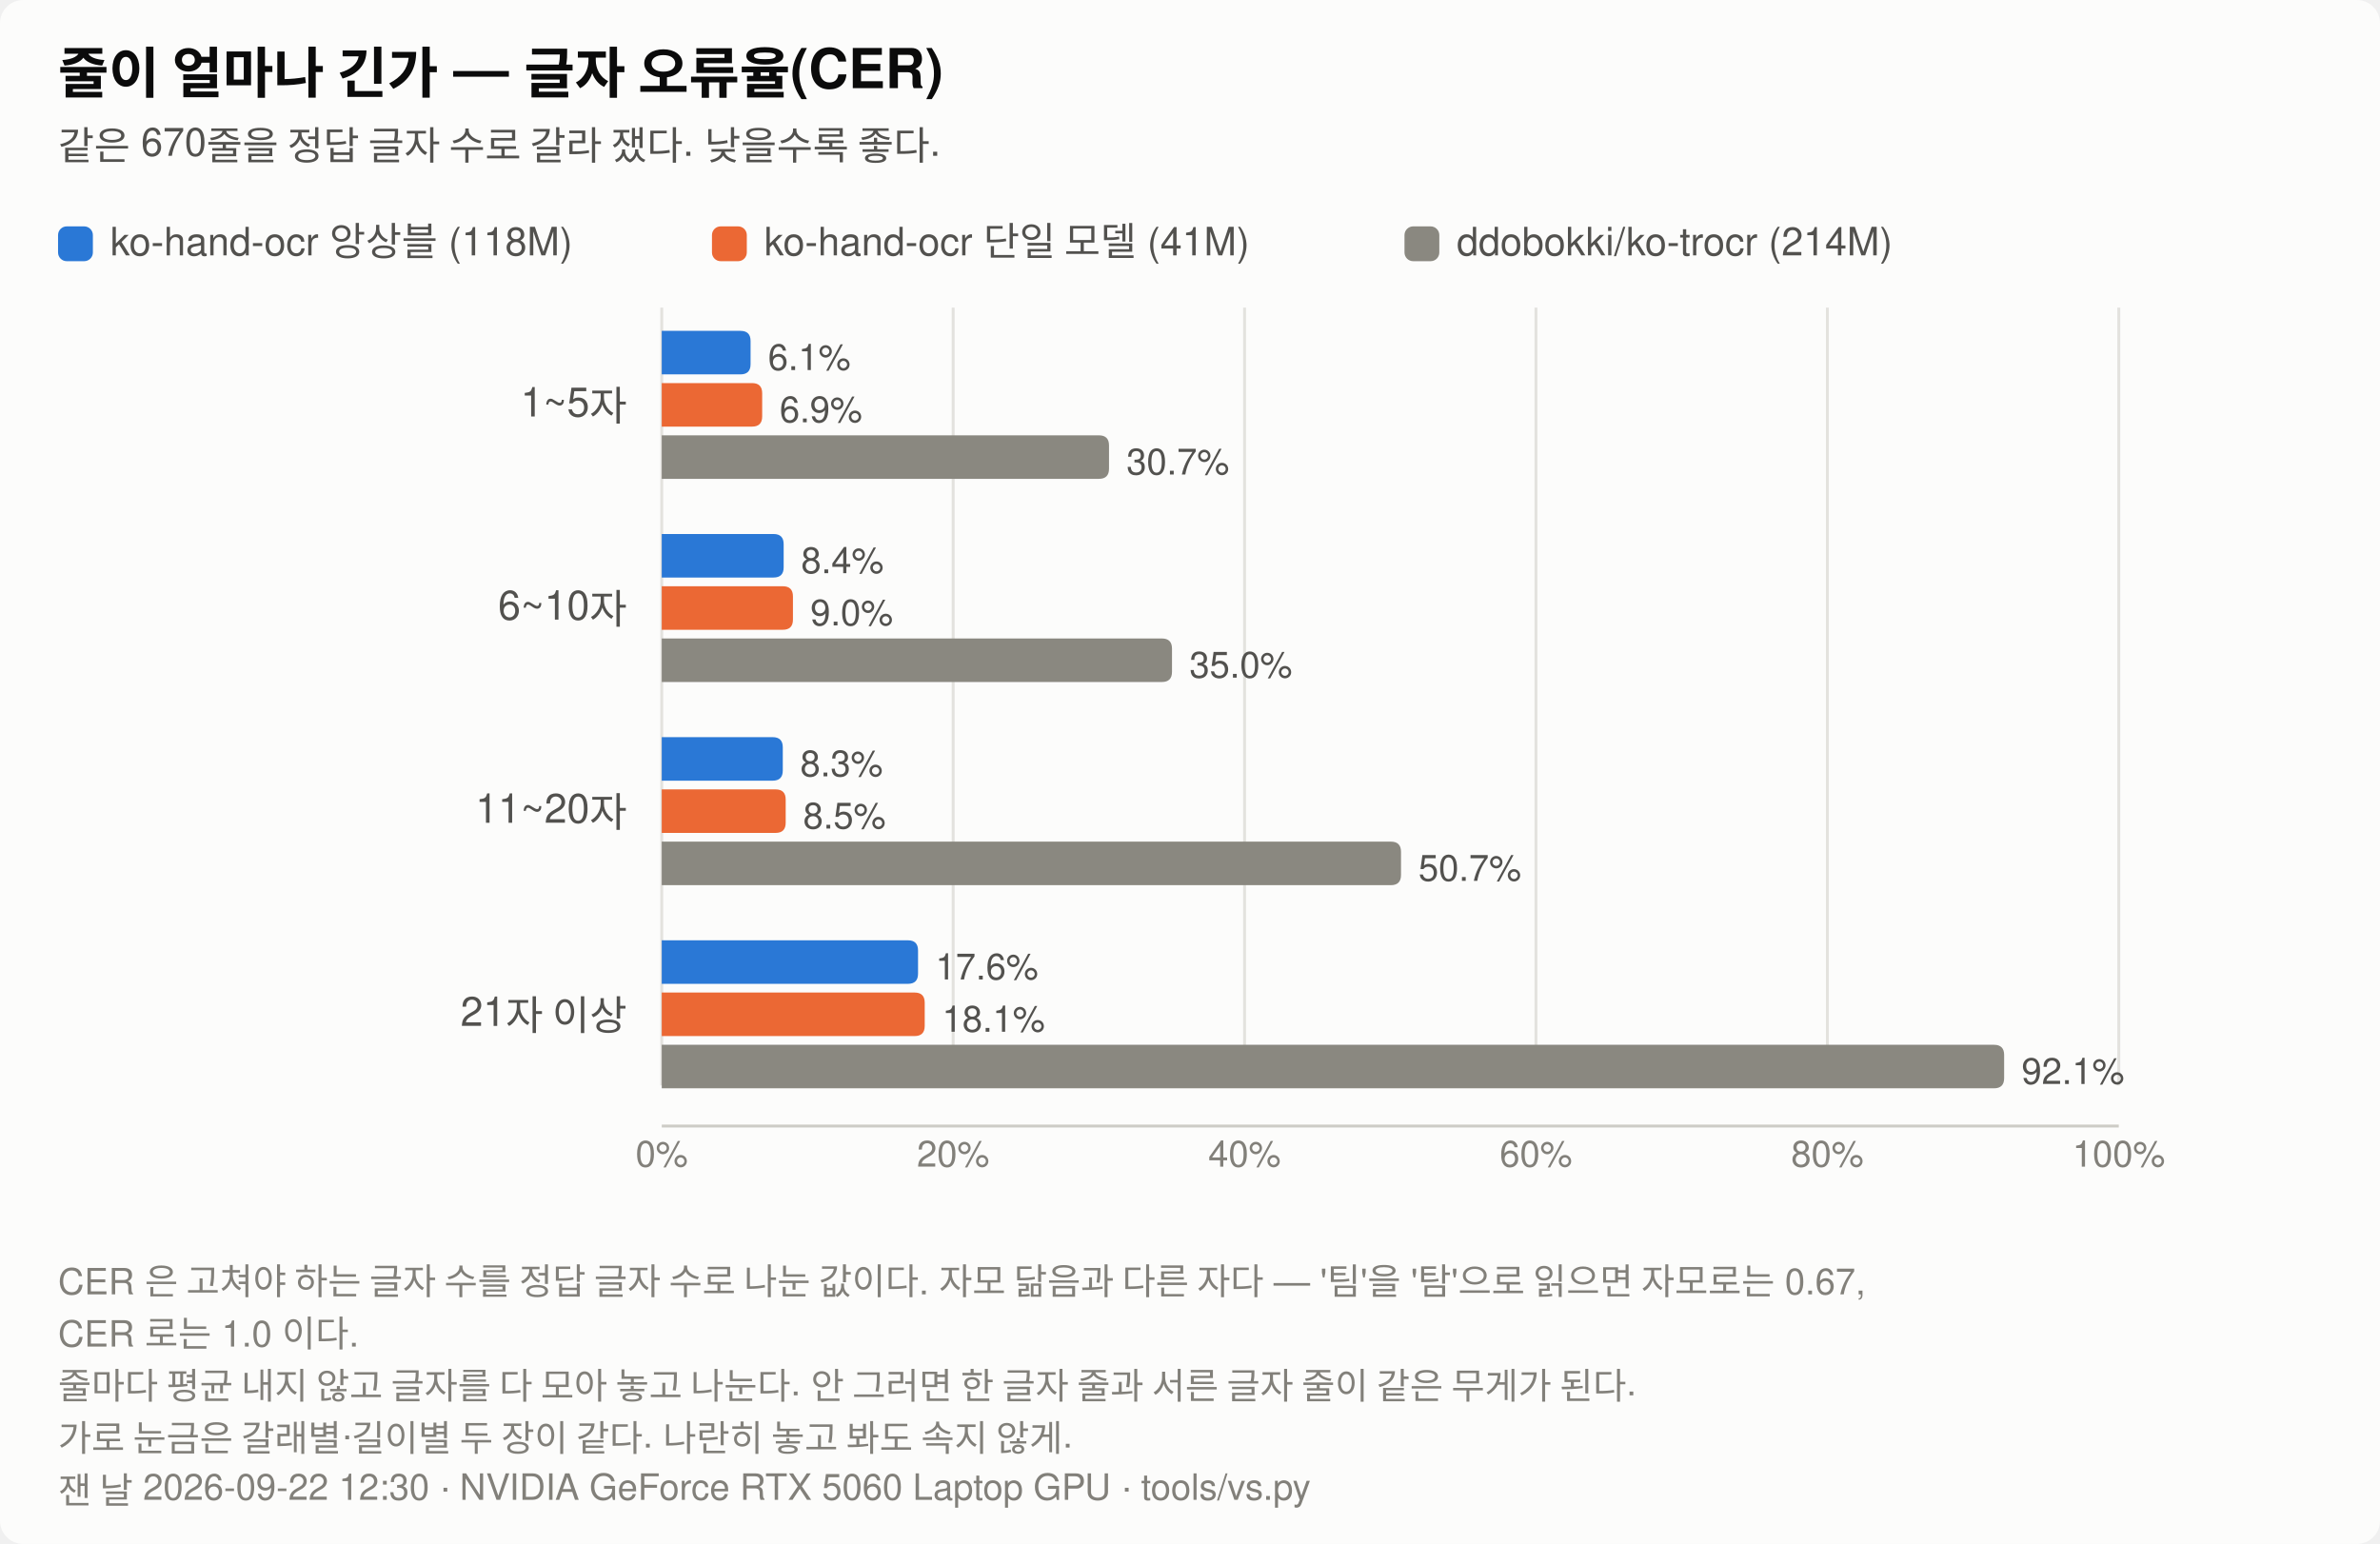
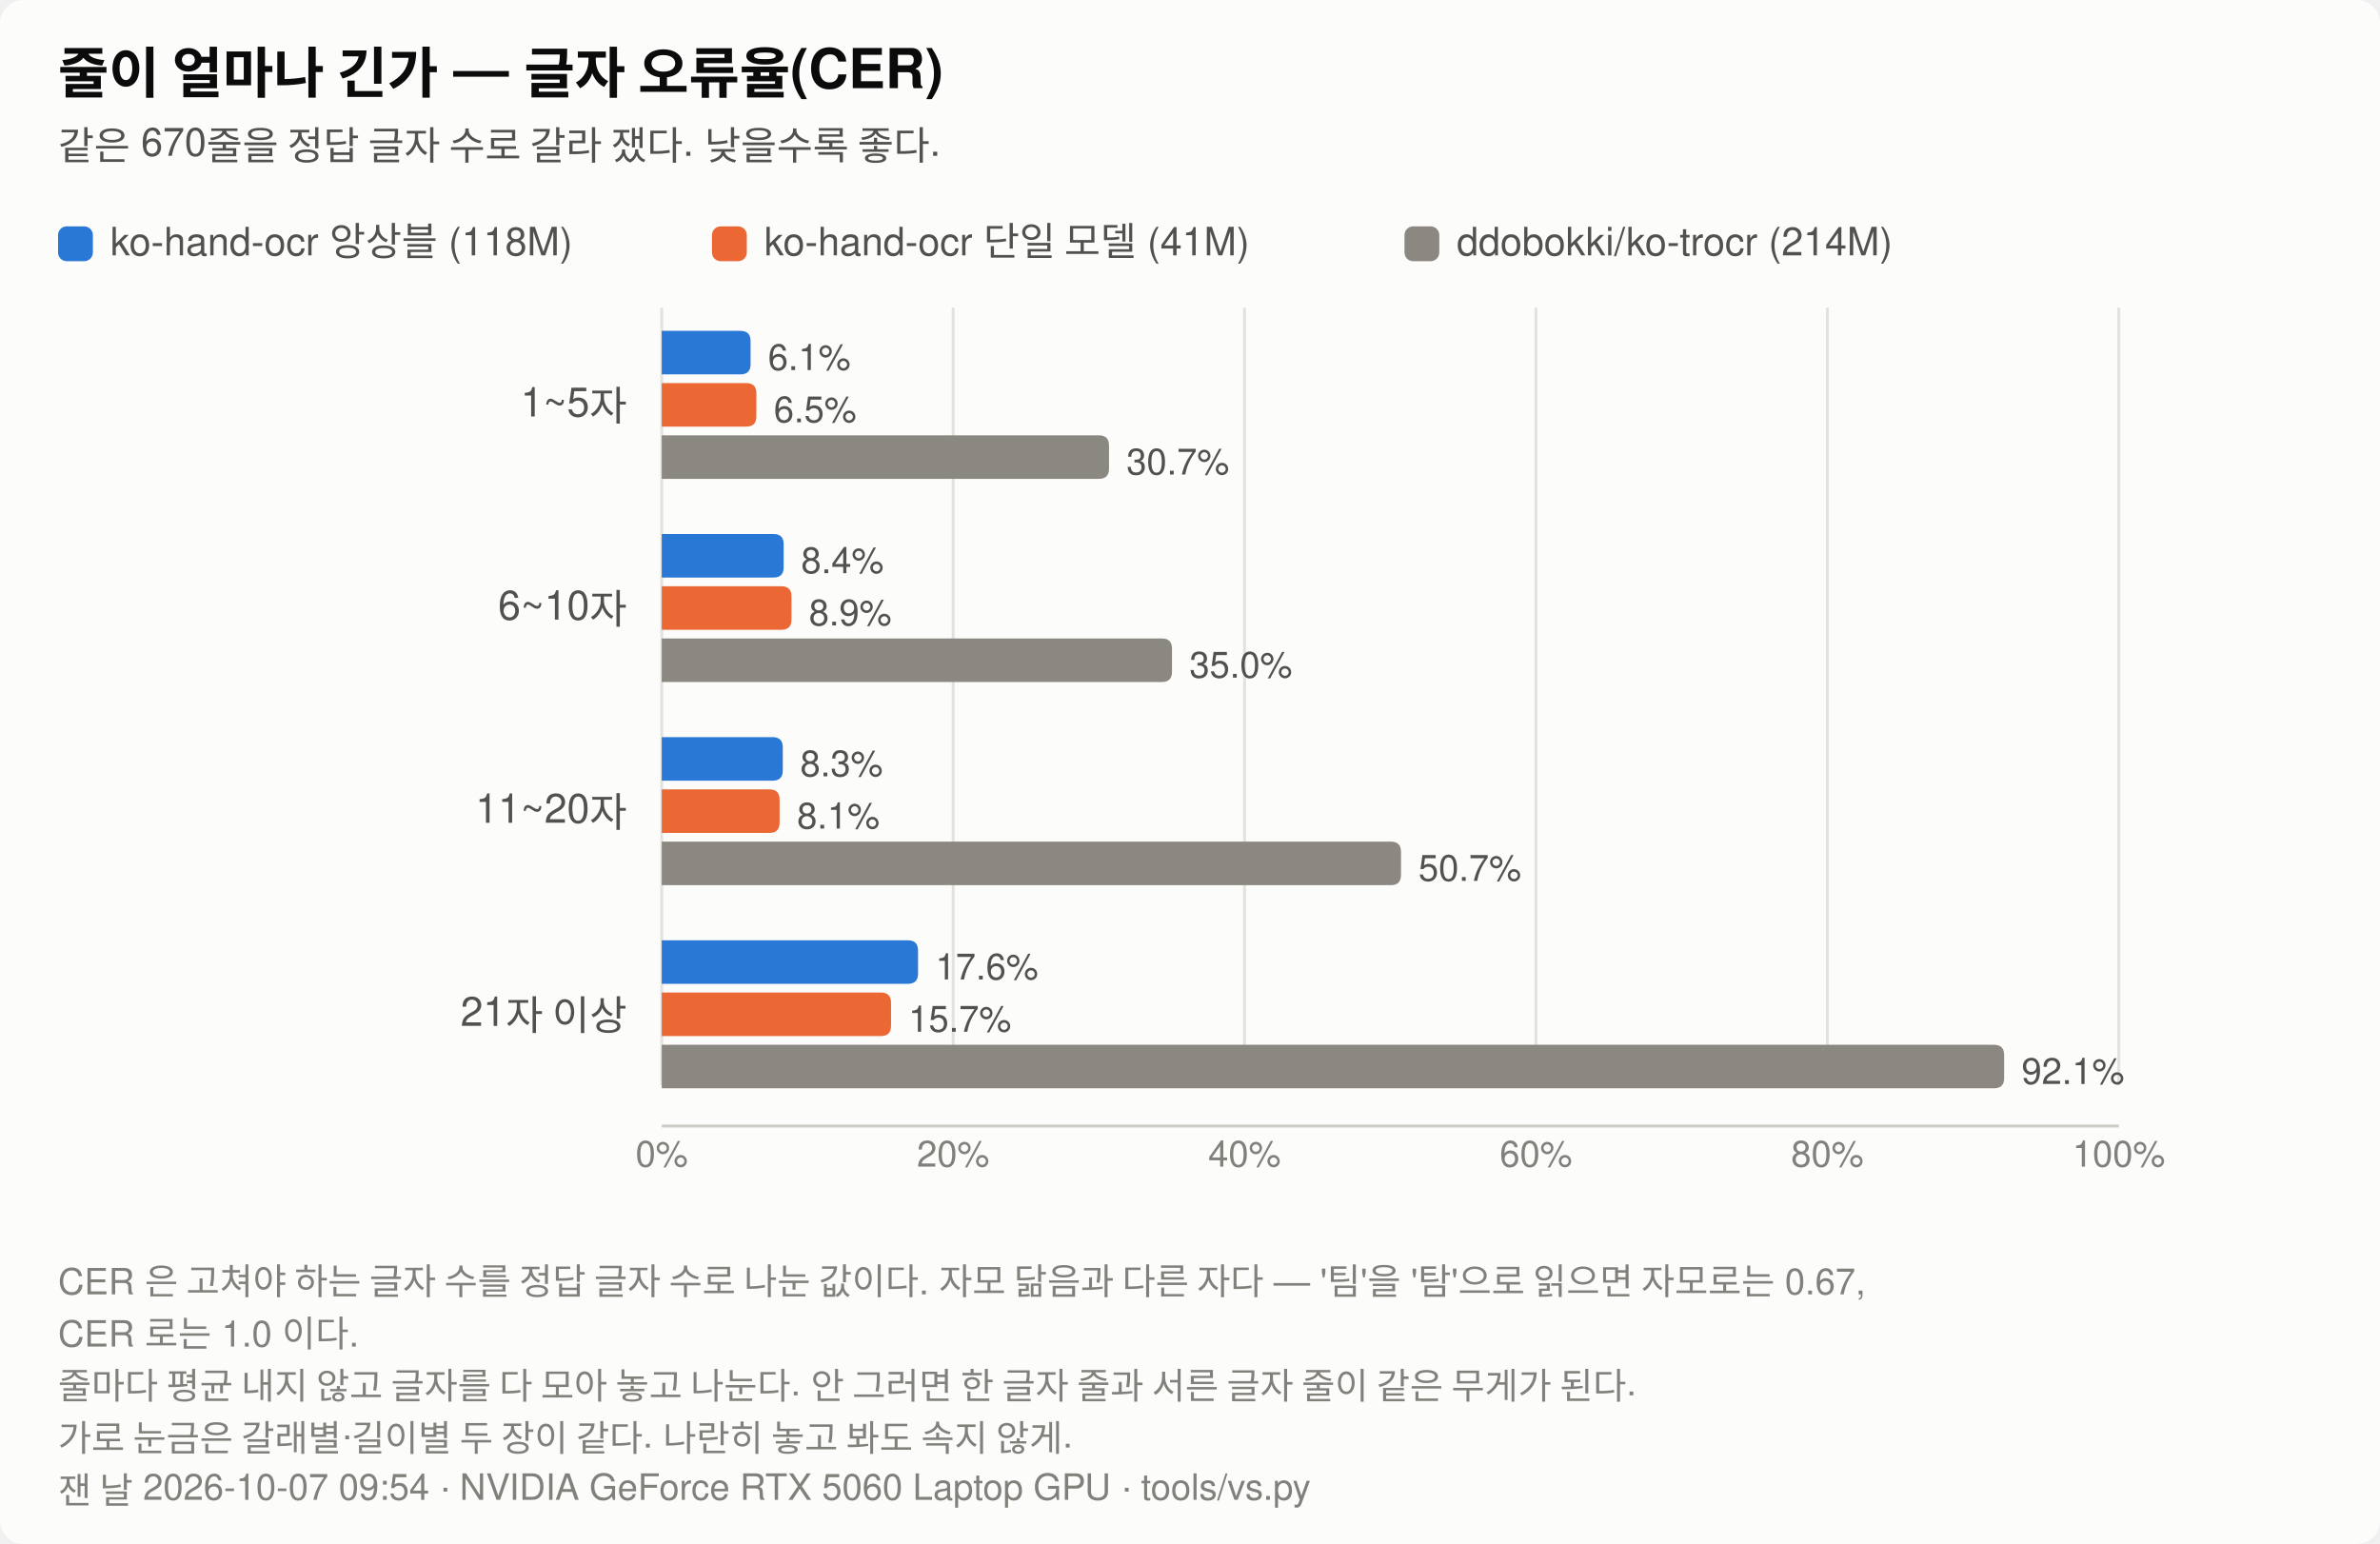
- <svg xmlns="http://www.w3.org/2000/svg" viewBox="0 0 820 532" width="820" height="532" role="img" aria-label="Character error rate by line length. Lower is better. 1~5자: ko-hand-ocr 앙상블 6 percent, ko-hand-ocr 단일 모델 7 percent, ddobokki/ko-trocr 31 percent. 6~10자: ko-hand-ocr 앙상블 8 percent, ko-hand-ocr 단일 모델 9 percent, ddobokki/ko-trocr 35 percent. 11~20자: ko-hand-ocr 앙상블 8 percent, ko-hand-ocr 단일 모델 9 percent, ddobokki/ko-trocr 51 percent. 21자 이상: ko-hand-ocr 앙상블 18 percent, ko-hand-ocr 단일 모델 18 percent, ddobokki/ko-trocr 92 percent.">
+ <svg xmlns="http://www.w3.org/2000/svg" viewBox="0 0 820 532" width="820" height="532" role="img" aria-label="Character error rate by line length. Lower is better. 1~5자: ko-hand-ocr 앙상블 6 percent, ko-hand-ocr 단일 모델 6 percent, ddobokki/ko-trocr 31 percent. 6~10자: ko-hand-ocr 앙상블 8 percent, ko-hand-ocr 단일 모델 9 percent, ddobokki/ko-trocr 35 percent. 11~20자: ko-hand-ocr 앙상블 8 percent, ko-hand-ocr 단일 모델 8 percent, ddobokki/ko-trocr 51 percent. 21자 이상: ko-hand-ocr 앙상블 18 percent, ko-hand-ocr 단일 모델 16 percent, ddobokki/ko-trocr 92 percent.">
  <style>
  .surface{fill:#fcfcfb}
  .ink{fill:#0b0b0b}
  .ink2{fill:#52514e}
  .ink3{fill:#82807a}
  .s0{fill:#2a78d6}
  .s1{fill:#eb6834}
  .s2{fill:#8a8880}
  .grid{stroke:#e3e2de;stroke-width:1}
  .rule{stroke:#cdccc6;stroke-width:1}
  text{font-family:-apple-system,BlinkMacSystemFont,"Segoe UI",Helvetica,Arial,sans-serif}
  @media (prefers-color-scheme: dark){
    .surface{fill:#1a1a19}
    .ink{fill:#ffffff}
    .ink2{fill:#c3c2b7}
    .ink3{fill:#8e8c84}
    .s0{fill:#3987e5}
    .s1{fill:#d95926}
    .s2{fill:#7c7a73}
    .grid{stroke:#3a3a38}
    .rule{stroke:#4a4946}
  }
</style>
  <rect class="surface" width="820" height="532" rx="8" />
  <text class="ink" x="20" y="32" font-size="19" font-weight="600">줄이 얼마나 긴가 — 글자 오류율(CER)</text>
  <text class="ink2" x="20" y="55" font-size="13.5">같은 670줄을 정답 글자 수로 갈라 쟀다. 낮을수록 좋다.</text>
  <rect class="s0" x="20.0" y="78" width="12" height="12" rx="3" />
  <text class="ink2" x="38.0" y="88" font-size="13.5">ko-hand-ocr 앙상블 (118M)</text>
  <rect class="s1" x="245.3" y="78" width="12" height="12" rx="3" />
  <text class="ink2" x="263.3" y="88" font-size="13.5">ko-hand-ocr 단일 모델 (41M)</text>
  <rect class="s2" x="483.9" y="78" width="12" height="12" rx="3" />
  <text class="ink2" x="501.9" y="88" font-size="13.5">ddobokki/ko-trocr (214M)</text>
  <line class="grid" x1="228.0" y1="106.0" x2="228.0" y2="374.0" />
  <line class="grid" x1="328.4" y1="106.0" x2="328.4" y2="374.0" />
  <line class="grid" x1="428.8" y1="106.0" x2="428.8" y2="374.0" />
  <line class="grid" x1="529.2" y1="106.0" x2="529.2" y2="374.0" />
  <line class="grid" x1="629.6" y1="106.0" x2="629.6" y2="374.0" />
  <line class="grid" x1="730.0" y1="106.0" x2="730.0" y2="374.0" />
  <text class="ink2" x="216" y="143.5" font-size="14" text-anchor="end">1~5자</text>
  <path class="s0" d="M228,114.0 H255.1 Q258.6,114.0 258.6,117.5 V125.5 Q258.6,129.0 255.1,129.0 H228 Z" />
  <text class="ink2" x="264.6" y="127.5" font-size="12.5">6.1%</text>
-   <path class="s1" d="M228,132.0 H259.1 Q262.6,132.0 262.6,135.5 V143.5 Q262.6,147.0 259.1,147.0 H228 Z" />
-   <text class="ink2" x="268.6" y="145.5" font-size="12.5">6.9%</text>
+   <path class="s1" d="M228,132.0 H257.1 Q260.6,132.0 260.6,135.5 V143.5 Q260.6,147.0 257.1,147.0 H228 Z" />
+   <text class="ink2" x="266.6" y="145.5" font-size="12.5">6.5%</text>
  <path class="s2" d="M228,150.0 H378.6 Q382.1,150.0 382.1,153.5 V161.5 Q382.1,165.0 378.6,165.0 H228 Z" />
  <text class="ink2" x="388.1" y="163.5" font-size="12.5">30.7%</text>
  <text class="ink2" x="216" y="213.5" font-size="14" text-anchor="end">6~10자</text>
  <path class="s0" d="M228,184.0 H266.5 Q270.0,184.0 270.0,187.5 V195.5 Q270.0,199.0 266.5,199.0 H228 Z" />
  <text class="ink2" x="276.0" y="197.5" font-size="12.5">8.4%</text>
-   <path class="s1" d="M228,202.0 H269.7 Q273.2,202.0 273.2,205.5 V213.5 Q273.2,217.0 269.7,217.0 H228 Z" />
-   <text class="ink2" x="279.2" y="215.5" font-size="12.5">9.0%</text>
+   <path class="s1" d="M228,202.0 H269.2 Q272.7,202.0 272.7,205.5 V213.5 Q272.7,217.0 269.2,217.0 H228 Z" />
+   <text class="ink2" x="278.7" y="215.5" font-size="12.5">8.9%</text>
  <path class="s2" d="M228,220.0 H400.3 Q403.8,220.0 403.8,223.5 V231.5 Q403.8,235.0 400.3,235.0 H228 Z" />
  <text class="ink2" x="409.8" y="233.5" font-size="12.5">35.0%</text>
  <text class="ink2" x="216" y="283.5" font-size="14" text-anchor="end">11~20자</text>
  <path class="s0" d="M228,254.0 H266.2 Q269.7,254.0 269.7,257.5 V265.5 Q269.7,269.0 266.2,269.0 H228 Z" />
  <text class="ink2" x="275.7" y="267.5" font-size="12.5">8.3%</text>
-   <path class="s1" d="M228,272.0 H267.2 Q270.7,272.0 270.7,275.5 V283.5 Q270.7,287.0 267.2,287.0 H228 Z" />
-   <text class="ink2" x="276.7" y="285.5" font-size="12.5">8.5%</text>
+   <path class="s1" d="M228,272.0 H265.1 Q268.6,272.0 268.6,275.5 V283.5 Q268.6,287.0 265.1,287.0 H228 Z" />
+   <text class="ink2" x="274.6" y="285.5" font-size="12.5">8.1%</text>
  <path class="s2" d="M228,290.0 H479.2 Q482.7,290.0 482.7,293.5 V301.5 Q482.7,305.0 479.2,305.0 H228 Z" />
  <text class="ink2" x="488.7" y="303.5" font-size="12.5">50.7%</text>
  <text class="ink2" x="216" y="353.5" font-size="14" text-anchor="end">21자 이상</text>
  <path class="s0" d="M228,324.0 H312.8 Q316.3,324.0 316.3,327.5 V335.5 Q316.3,339.0 312.8,339.0 H228 Z" />
  <text class="ink2" x="322.3" y="337.5" font-size="12.5">17.6%</text>
-   <path class="s1" d="M228,342.0 H315.1 Q318.6,342.0 318.6,345.5 V353.5 Q318.6,357.0 315.1,357.0 H228 Z" />
-   <text class="ink2" x="324.6" y="355.5" font-size="12.5">18.1%</text>
+   <path class="s1" d="M228,342.0 H303.5 Q307.0,342.0 307.0,345.5 V353.5 Q307.0,357.0 303.5,357.0 H228 Z" />
+   <text class="ink2" x="313.0" y="355.5" font-size="12.5">15.7%</text>
  <path class="s2" d="M228,360.0 H687.0 Q690.5,360.0 690.5,363.5 V371.5 Q690.5,375.0 687.0,375.0 H228 Z" />
  <text class="ink2" x="696.5" y="373.5" font-size="12.5">92.1%</text>
  <line class="rule" x1="228" y1="388" x2="730" y2="388" />
  <text class="ink3" x="228.0" y="402" font-size="12.5" text-anchor="middle">0%</text>
  <text class="ink3" x="328.4" y="402" font-size="12.5" text-anchor="middle">20%</text>
  <text class="ink3" x="428.8" y="402" font-size="12.5" text-anchor="middle">40%</text>
  <text class="ink3" x="529.2" y="402" font-size="12.5" text-anchor="middle">60%</text>
  <text class="ink3" x="629.6" y="402" font-size="12.5" text-anchor="middle">80%</text>
  <text class="ink3" x="730.0" y="402" font-size="12.5" text-anchor="middle">100%</text>
  <text class="ink3" x="20" y="446" font-size="12.5">CER 은 고쳐야 하는 글자 수를 정답 글자 수로 나눈 값이다. 자모 닮음과 다른 자다 — '팀'을 '탐'으로 읽으면 자모로는 0.67,</text>
  <text class="ink3" x="20" y="464" font-size="12.5">CER 로는 1.0 이다.</text>
  <text class="ink3" x="20" y="482" font-size="12.5">줄마다 평균 내지 않고 글자를 다 모아 놓고 나눈다. 안 그러면 한 글자 줄과 서른 글자 줄이 같은 무게가 된다.</text>
  <text class="ink3" x="20" y="500" font-size="12.5">가로 눈금은 갈래별·길이별 두 장이 같다. 나란히 놓고 봐도 속지 않게.</text>
-   <text class="ink3" x="20" y="518" font-size="12.5">잰 날 2026-09-22 12:30 · NVIDIA GeForce RTX 5060 Laptop GPU · tools/vs.py</text>
+   <text class="ink3" x="20" y="518" font-size="12.5">잰 날 2026-10-07 09:54 · NVIDIA GeForce RTX 5060 Laptop GPU · tools/vs.py</text>
</svg>
